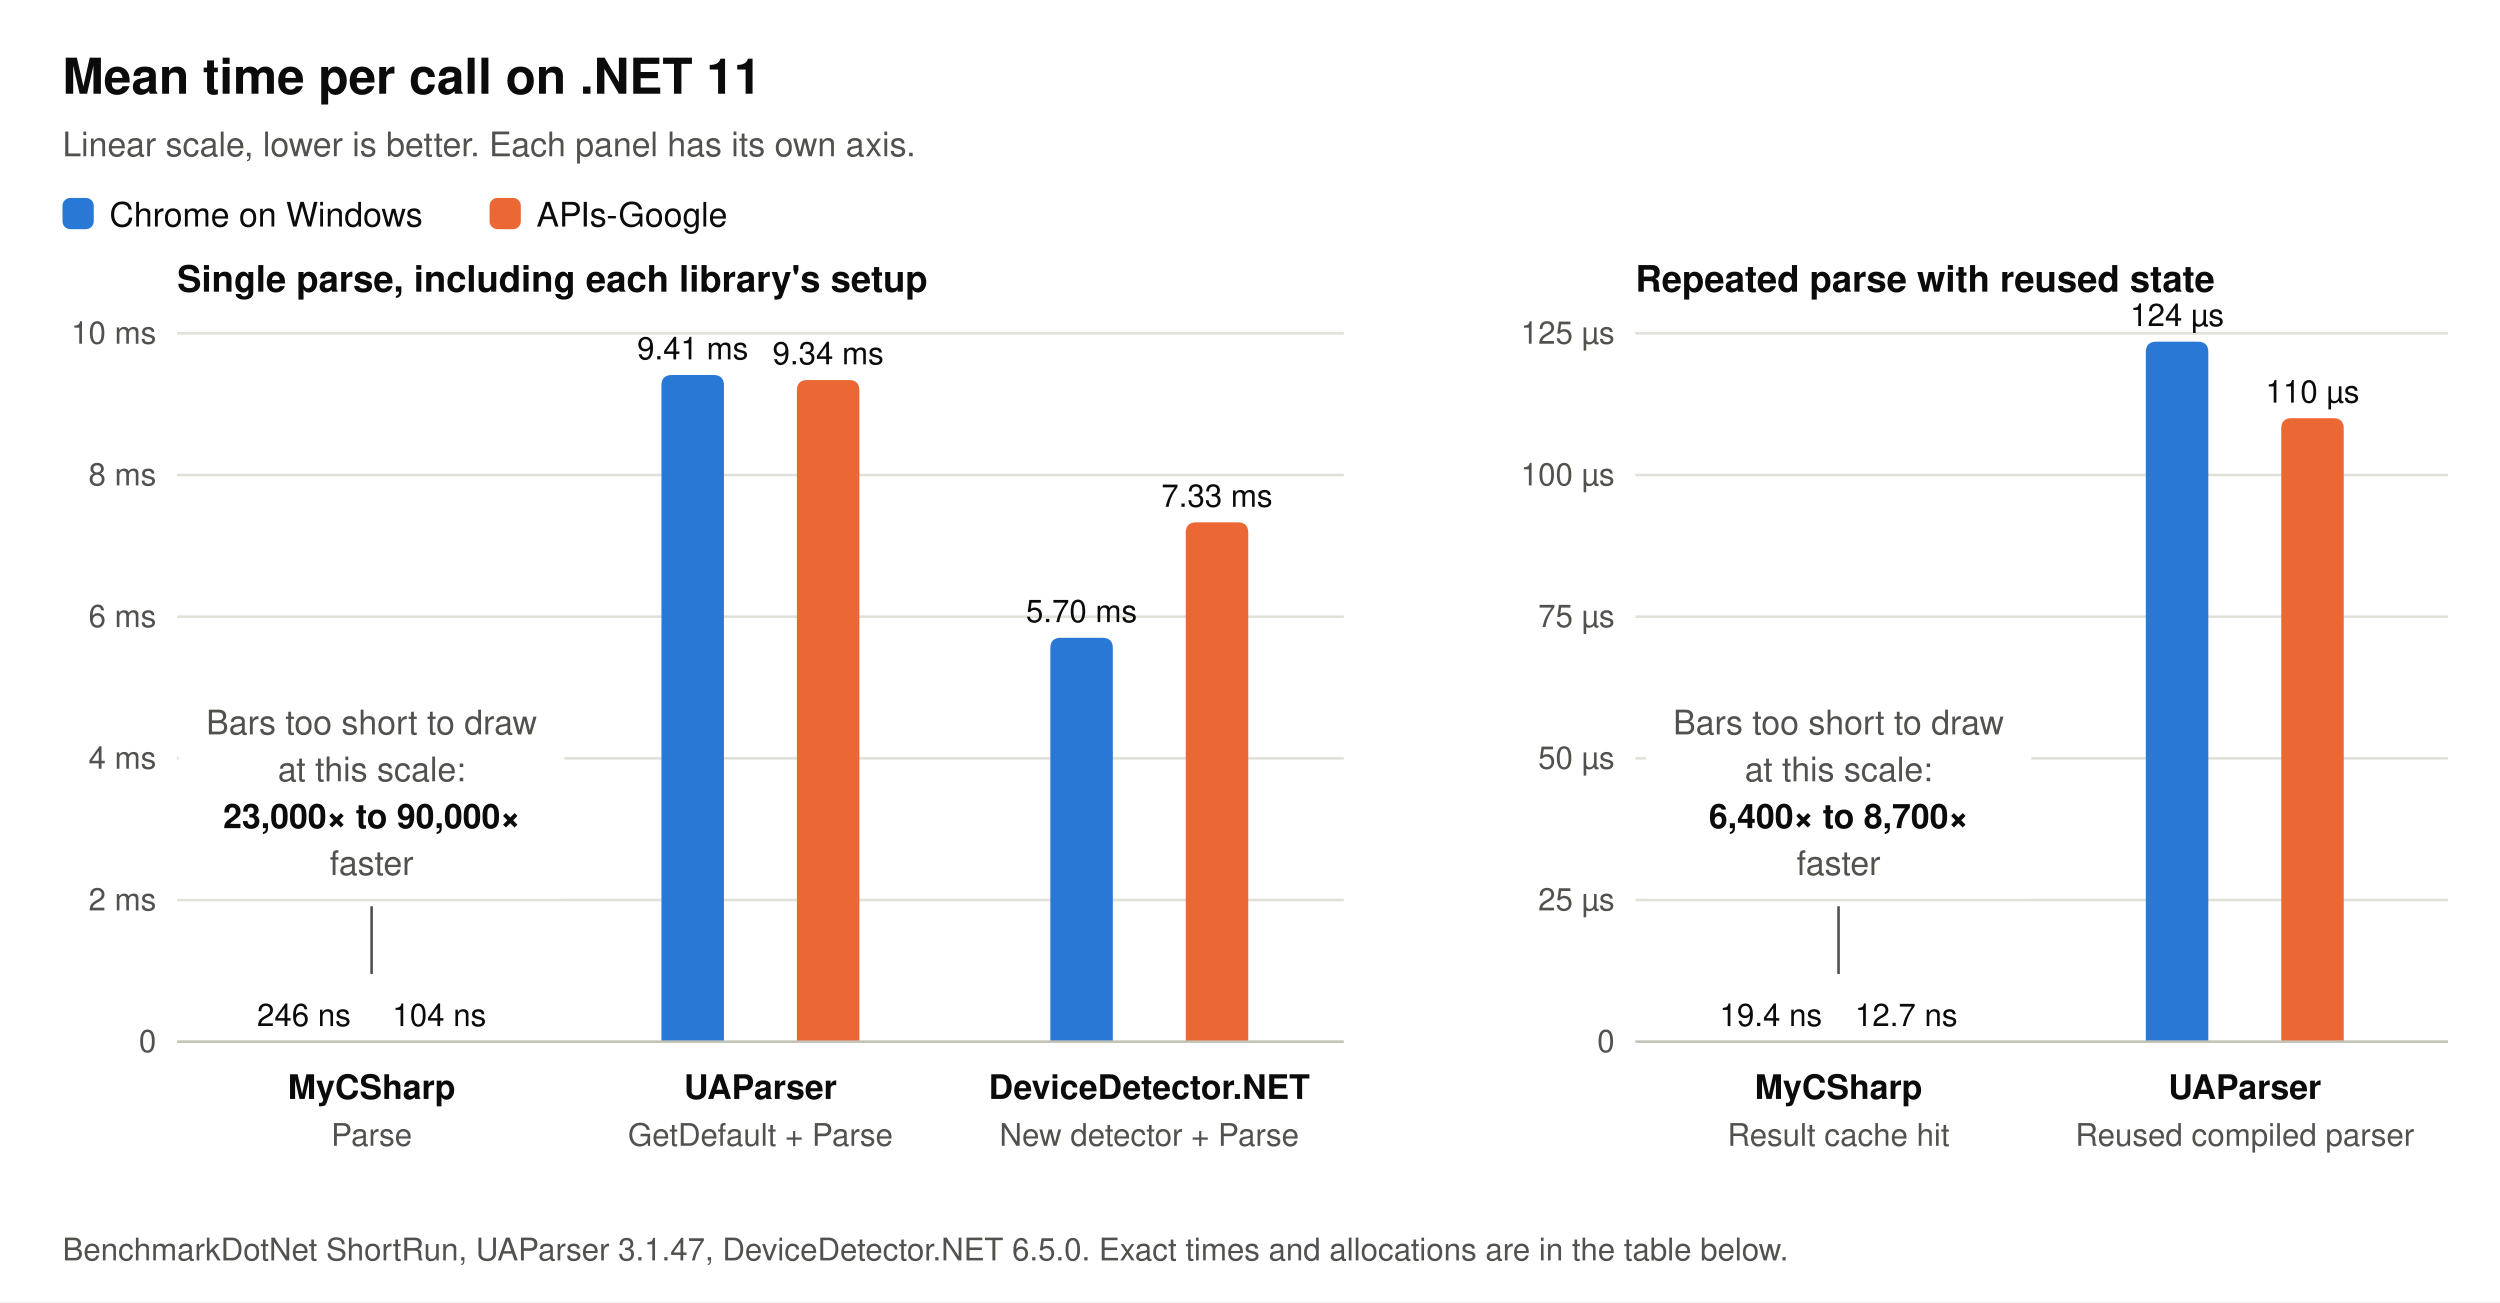
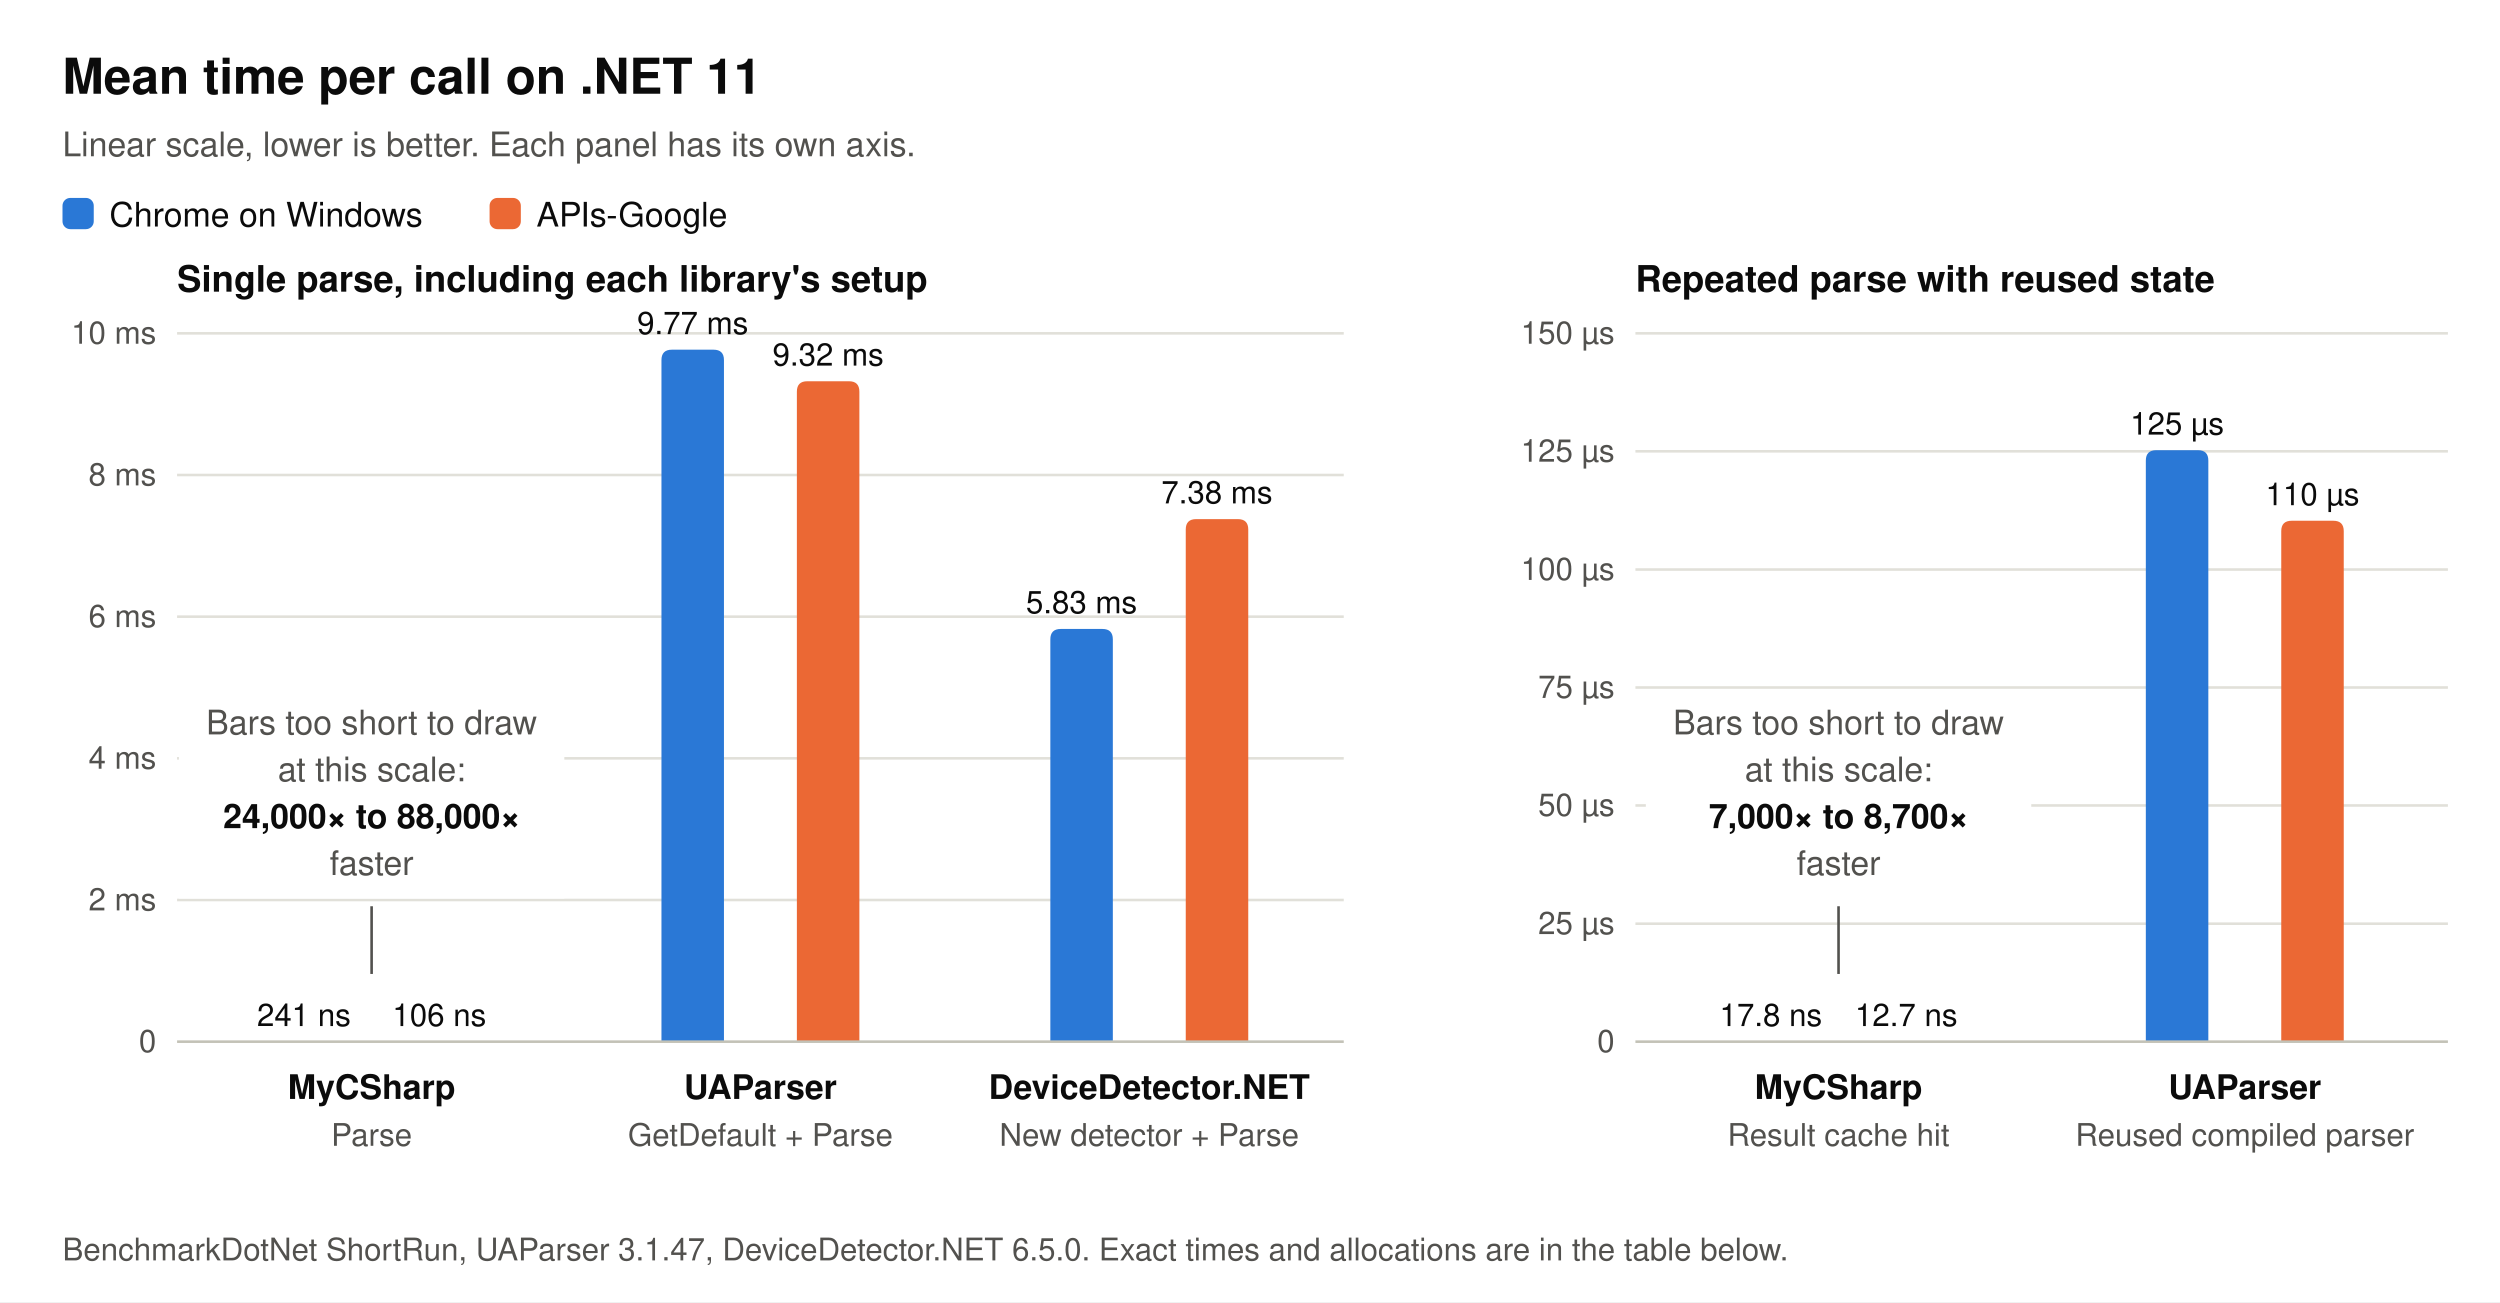
<svg xmlns="http://www.w3.org/2000/svg" width="960" height="500" viewBox="0 0 960 500" role="img" aria-labelledby="t d" font-family="system-ui, -apple-system, 'Segoe UI', Helvetica, Arial, sans-serif">
  <rect width="960" height="500" fill="#ffffff" />
  <text x="24.0" y="36.0" font-size="19" font-weight="600" fill="#0b0b0b" text-anchor="start">Mean time per call on .NET 11</text>
  <text x="24.0" y="60.0" font-size="13" font-weight="400" fill="#52514e" text-anchor="start">Linear scale, lower is better. Each panel has its own axis.</text>
  <rect x="24" y="76" width="12" height="12" rx="3" fill="#2a78d6" />
  <text x="42.0" y="87.0" font-size="13" font-weight="400" fill="#0b0b0b" text-anchor="start">Chrome on Windows</text>
  <rect x="188.0" y="76" width="12" height="12" rx="3" fill="#eb6834" />
  <text x="206.0" y="87.0" font-size="13" font-weight="400" fill="#0b0b0b" text-anchor="start">APIs-Google</text>
  <text x="68.0" y="112.0" font-size="14" font-weight="600" fill="#0b0b0b" text-anchor="start">Single parse, including each library's setup</text>
  <text x="60.0" y="404.0" font-size="12" font-weight="400" fill="#52514e" text-anchor="end" style="font-variant-numeric: tabular-nums">0</text>
  <line x1="68" y1="345.6" x2="516" y2="345.6" stroke="#e1e0d9" stroke-width="1" />
  <text x="60.0" y="349.6" font-size="12" font-weight="400" fill="#52514e" text-anchor="end" style="font-variant-numeric: tabular-nums">2 ms</text>
  <line x1="68" y1="291.2" x2="516" y2="291.2" stroke="#e1e0d9" stroke-width="1" />
  <text x="60.0" y="295.2" font-size="12" font-weight="400" fill="#52514e" text-anchor="end" style="font-variant-numeric: tabular-nums">4 ms</text>
  <line x1="68" y1="236.8" x2="516" y2="236.8" stroke="#e1e0d9" stroke-width="1" />
  <text x="60.0" y="240.8" font-size="12" font-weight="400" fill="#52514e" text-anchor="end" style="font-variant-numeric: tabular-nums">6 ms</text>
  <line x1="68" y1="182.4" x2="516" y2="182.4" stroke="#e1e0d9" stroke-width="1" />
  <text x="60.0" y="186.4" font-size="12" font-weight="400" fill="#52514e" text-anchor="end" style="font-variant-numeric: tabular-nums">8 ms</text>
  <line x1="68" y1="128.0" x2="516" y2="128.0" stroke="#e1e0d9" stroke-width="1" />
  <text x="60.0" y="132.0" font-size="12" font-weight="400" fill="#52514e" text-anchor="end" style="font-variant-numeric: tabular-nums">10 ms</text>
  <path d="M104.67,400.00 V400.00 Q104.67,399.99 104.67,399.99 H128.66 Q128.67,399.99 128.67,400.00 V400.00 Z" fill="#2a78d6" />
-   <text x="116.7" y="394.0" font-size="12" font-weight="400" fill="#0b0b0b" text-anchor="middle" style="font-variant-numeric: tabular-nums">246 ns</text>
+   <text x="116.7" y="394.0" font-size="12" font-weight="400" fill="#0b0b0b" text-anchor="middle" style="font-variant-numeric: tabular-nums">241 ns</text>
  <path d="M156.67,400.00 V400.00 Q156.67,400.00 156.67,400.00 H180.66 Q180.67,400.00 180.67,400.00 V400.00 Z" fill="#eb6834" />
-   <text x="168.7" y="394.0" font-size="12" font-weight="400" fill="#0b0b0b" text-anchor="middle" style="font-variant-numeric: tabular-nums">104 ns</text>
+   <text x="168.7" y="394.0" font-size="12" font-weight="400" fill="#0b0b0b" text-anchor="middle" style="font-variant-numeric: tabular-nums">106 ns</text>
  <text x="142.7" y="422.0" font-size="13" font-weight="600" fill="#0b0b0b" text-anchor="middle">MyCSharp</text>
  <text x="142.7" y="440.0" font-size="12" font-weight="400" fill="#52514e" text-anchor="middle">Parse</text>
  <rect x="68.7" y="265.0" width="148.0" height="80" fill="#ffffff" />
  <text x="142.7" y="282.0" font-size="13" font-weight="400" fill="#52514e" text-anchor="middle">Bars too short to draw</text>
  <text x="142.7" y="300.0" font-size="13" font-weight="400" fill="#52514e" text-anchor="middle">at this scale:</text>
-   <text x="142.7" y="318.0" font-size="13" font-weight="600" fill="#0b0b0b" text-anchor="middle">23,000× to 90,000×</text>
+   <text x="142.7" y="318.0" font-size="13" font-weight="600" fill="#0b0b0b" text-anchor="middle">24,000× to 88,000×</text>
  <text x="142.7" y="336.0" font-size="13" font-weight="400" fill="#52514e" text-anchor="middle">faster</text>
  <line x1="142.7" y1="348.0" x2="142.7" y2="374.0" stroke="#52514e" stroke-width="1" />
-   <path d="M254.00,400.00 V148.00 Q254.00,144.00 258.00,144.00 H274.00 Q278.00,144.00 278.00,148.00 V400.00 Z" fill="#2a78d6" />
-   <text x="266.0" y="138.0" font-size="12" font-weight="400" fill="#0b0b0b" text-anchor="middle" style="font-variant-numeric: tabular-nums">9.41 ms</text>
-   <path d="M306.00,400.00 V149.94 Q306.00,145.94 310.00,145.94 H326.00 Q330.00,145.94 330.00,149.94 V400.00 Z" fill="#eb6834" />
-   <text x="318.0" y="139.9" font-size="12" font-weight="400" fill="#0b0b0b" text-anchor="middle" style="font-variant-numeric: tabular-nums">9.34 ms</text>
+   <path d="M254.00,400.00 V138.28 Q254.00,134.28 258.00,134.28 H274.00 Q278.00,134.28 278.00,138.28 V400.00 Z" fill="#2a78d6" />
+   <text x="266.0" y="128.3" font-size="12" font-weight="400" fill="#0b0b0b" text-anchor="middle" style="font-variant-numeric: tabular-nums">9.77 ms</text>
+   <path d="M306.00,400.00 V150.40 Q306.00,146.40 310.00,146.40 H326.00 Q330.00,146.40 330.00,150.40 V400.00 Z" fill="#eb6834" />
+   <text x="318.0" y="140.4" font-size="12" font-weight="400" fill="#0b0b0b" text-anchor="middle" style="font-variant-numeric: tabular-nums">9.32 ms</text>
  <text x="292.0" y="422.0" font-size="13" font-weight="600" fill="#0b0b0b" text-anchor="middle">UAParser</text>
  <text x="292.0" y="440.0" font-size="12" font-weight="400" fill="#52514e" text-anchor="middle">GetDefault + Parse</text>
-   <path d="M403.33,400.00 V248.92 Q403.33,244.92 407.33,244.92 H423.33 Q427.33,244.92 427.33,248.92 V400.00 Z" fill="#2a78d6" />
-   <text x="415.3" y="238.9" font-size="12" font-weight="400" fill="#0b0b0b" text-anchor="middle" style="font-variant-numeric: tabular-nums">5.70 ms</text>
-   <path d="M455.33,400.00 V204.57 Q455.33,200.57 459.33,200.57 H475.33 Q479.33,200.57 479.33,204.57 V400.00 Z" fill="#eb6834" />
-   <text x="467.3" y="194.6" font-size="12" font-weight="400" fill="#0b0b0b" text-anchor="middle" style="font-variant-numeric: tabular-nums">7.33 ms</text>
+   <path d="M403.33,400.00 V245.52 Q403.33,241.52 407.33,241.52 H423.33 Q427.33,241.52 427.33,245.52 V400.00 Z" fill="#2a78d6" />
+   <text x="415.3" y="235.5" font-size="12" font-weight="400" fill="#0b0b0b" text-anchor="middle" style="font-variant-numeric: tabular-nums">5.83 ms</text>
+   <path d="M455.33,400.00 V203.34 Q455.33,199.34 459.33,199.34 H475.33 Q479.33,199.34 479.33,203.34 V400.00 Z" fill="#eb6834" />
+   <text x="467.3" y="193.3" font-size="12" font-weight="400" fill="#0b0b0b" text-anchor="middle" style="font-variant-numeric: tabular-nums">7.38 ms</text>
  <text x="441.3" y="422.0" font-size="13" font-weight="600" fill="#0b0b0b" text-anchor="middle">DeviceDetector.NET</text>
  <text x="441.3" y="440.0" font-size="12" font-weight="400" fill="#52514e" text-anchor="middle">New detector + Parse</text>
  <line x1="68" y1="400" x2="516" y2="400" stroke="#c3c2b7" stroke-width="1" />
  <text x="628.0" y="112.0" font-size="14" font-weight="600" fill="#0b0b0b" text-anchor="start">Repeated parse with reused state</text>
  <text x="620.0" y="404.0" font-size="12" font-weight="400" fill="#52514e" text-anchor="end" style="font-variant-numeric: tabular-nums">0</text>
-   <line x1="628" y1="345.6" x2="940" y2="345.6" stroke="#e1e0d9" stroke-width="1" />
-   <text x="620.0" y="349.6" font-size="12" font-weight="400" fill="#52514e" text-anchor="end" style="font-variant-numeric: tabular-nums">25 µs</text>
-   <line x1="628" y1="291.2" x2="940" y2="291.2" stroke="#e1e0d9" stroke-width="1" />
-   <text x="620.0" y="295.2" font-size="12" font-weight="400" fill="#52514e" text-anchor="end" style="font-variant-numeric: tabular-nums">50 µs</text>
-   <line x1="628" y1="236.8" x2="940" y2="236.8" stroke="#e1e0d9" stroke-width="1" />
-   <text x="620.0" y="240.8" font-size="12" font-weight="400" fill="#52514e" text-anchor="end" style="font-variant-numeric: tabular-nums">75 µs</text>
-   <line x1="628" y1="182.4" x2="940" y2="182.4" stroke="#e1e0d9" stroke-width="1" />
-   <text x="620.0" y="186.4" font-size="12" font-weight="400" fill="#52514e" text-anchor="end" style="font-variant-numeric: tabular-nums">100 µs</text>
+   <line x1="628" y1="354.7" x2="940" y2="354.7" stroke="#e1e0d9" stroke-width="1" />
+   <text x="620.0" y="358.7" font-size="12" font-weight="400" fill="#52514e" text-anchor="end" style="font-variant-numeric: tabular-nums">25 µs</text>
+   <line x1="628" y1="309.3" x2="940" y2="309.3" stroke="#e1e0d9" stroke-width="1" />
+   <text x="620.0" y="313.3" font-size="12" font-weight="400" fill="#52514e" text-anchor="end" style="font-variant-numeric: tabular-nums">50 µs</text>
+   <line x1="628" y1="264.0" x2="940" y2="264.0" stroke="#e1e0d9" stroke-width="1" />
+   <text x="620.0" y="268.0" font-size="12" font-weight="400" fill="#52514e" text-anchor="end" style="font-variant-numeric: tabular-nums">75 µs</text>
+   <line x1="628" y1="218.7" x2="940" y2="218.7" stroke="#e1e0d9" stroke-width="1" />
+   <text x="620.0" y="222.7" font-size="12" font-weight="400" fill="#52514e" text-anchor="end" style="font-variant-numeric: tabular-nums">100 µs</text>
+   <line x1="628" y1="173.3" x2="940" y2="173.3" stroke="#e1e0d9" stroke-width="1" />
+   <text x="620.0" y="177.3" font-size="12" font-weight="400" fill="#52514e" text-anchor="end" style="font-variant-numeric: tabular-nums">125 µs</text>
  <line x1="628" y1="128.0" x2="940" y2="128.0" stroke="#e1e0d9" stroke-width="1" />
-   <text x="620.0" y="132.0" font-size="12" font-weight="400" fill="#52514e" text-anchor="end" style="font-variant-numeric: tabular-nums">125 µs</text>
-   <path d="M668.00,400.00 V400.00 Q668.00,399.96 668.04,399.96 H691.96 Q692.00,399.96 692.00,400.00 V400.00 Z" fill="#2a78d6" />
-   <text x="680.0" y="394.0" font-size="12" font-weight="400" fill="#0b0b0b" text-anchor="middle" style="font-variant-numeric: tabular-nums">19.4 ns</text>
-   <path d="M720.00,400.00 V400.00 Q720.00,399.97 720.03,399.97 H743.97 Q744.00,399.97 744.00,400.00 V400.00 Z" fill="#eb6834" />
+   <text x="620.0" y="132.0" font-size="12" font-weight="400" fill="#52514e" text-anchor="end" style="font-variant-numeric: tabular-nums">150 µs</text>
+   <path d="M668.00,400.00 V400.00 Q668.00,399.97 668.03,399.97 H691.97 Q692.00,399.97 692.00,400.00 V400.00 Z" fill="#2a78d6" />
+   <text x="680.0" y="394.0" font-size="12" font-weight="400" fill="#0b0b0b" text-anchor="middle" style="font-variant-numeric: tabular-nums">17.8 ns</text>
+   <path d="M720.00,400.00 V400.00 Q720.00,399.98 720.02,399.98 H743.98 Q744.00,399.98 744.00,400.00 V400.00 Z" fill="#eb6834" />
  <text x="732.0" y="394.0" font-size="12" font-weight="400" fill="#0b0b0b" text-anchor="middle" style="font-variant-numeric: tabular-nums">12.7 ns</text>
  <text x="706.0" y="422.0" font-size="13" font-weight="600" fill="#0b0b0b" text-anchor="middle">MyCSharp</text>
  <text x="706.0" y="440.0" font-size="12" font-weight="400" fill="#52514e" text-anchor="middle">Result cache hit</text>
  <rect x="632.0" y="265.0" width="148.0" height="80" fill="#ffffff" />
  <text x="706.0" y="282.0" font-size="13" font-weight="400" fill="#52514e" text-anchor="middle">Bars too short to draw</text>
  <text x="706.0" y="300.0" font-size="13" font-weight="400" fill="#52514e" text-anchor="middle">at this scale:</text>
-   <text x="706.0" y="318.0" font-size="13" font-weight="600" fill="#0b0b0b" text-anchor="middle">6,400× to 8,700×</text>
+   <text x="706.0" y="318.0" font-size="13" font-weight="600" fill="#0b0b0b" text-anchor="middle">7,000× to 8,700×</text>
  <text x="706.0" y="336.0" font-size="13" font-weight="400" fill="#52514e" text-anchor="middle">faster</text>
  <line x1="706.0" y1="348.0" x2="706.0" y2="374.0" stroke="#52514e" stroke-width="1" />
-   <path d="M824.00,400.00 V135.21 Q824.00,131.21 828.00,131.21 H844.00 Q848.00,131.21 848.00,135.21 V400.00 Z" fill="#2a78d6" />
-   <text x="836.0" y="125.2" font-size="12" font-weight="400" fill="#0b0b0b" text-anchor="middle" style="font-variant-numeric: tabular-nums">124 µs</text>
-   <path d="M876.00,400.00 V164.58 Q876.00,160.58 880.00,160.58 H896.00 Q900.00,160.58 900.00,164.58 V400.00 Z" fill="#eb6834" />
-   <text x="888.0" y="154.6" font-size="12" font-weight="400" fill="#0b0b0b" text-anchor="middle" style="font-variant-numeric: tabular-nums">110 µs</text>
+   <path d="M824.00,400.00 V176.87 Q824.00,172.87 828.00,172.87 H844.00 Q848.00,172.87 848.00,176.87 V400.00 Z" fill="#2a78d6" />
+   <text x="836.0" y="166.9" font-size="12" font-weight="400" fill="#0b0b0b" text-anchor="middle" style="font-variant-numeric: tabular-nums">125 µs</text>
+   <path d="M876.00,400.00 V203.97 Q876.00,199.97 880.00,199.97 H896.00 Q900.00,199.97 900.00,203.97 V400.00 Z" fill="#eb6834" />
+   <text x="888.0" y="194.0" font-size="12" font-weight="400" fill="#0b0b0b" text-anchor="middle" style="font-variant-numeric: tabular-nums">110 µs</text>
  <text x="862.0" y="422.0" font-size="13" font-weight="600" fill="#0b0b0b" text-anchor="middle">UAParser</text>
  <text x="862.0" y="440.0" font-size="12" font-weight="400" fill="#52514e" text-anchor="middle">Reused compiled parser</text>
  <line x1="628" y1="400" x2="940" y2="400" stroke="#c3c2b7" stroke-width="1" />
  <text x="24.0" y="484.0" font-size="12" font-weight="400" fill="#52514e" text-anchor="start">BenchmarkDotNet ShortRun, UAParser 3.1.47, DeviceDetector.NET 6.5.0. Exact times and allocations are in the table below.</text>
</svg>
